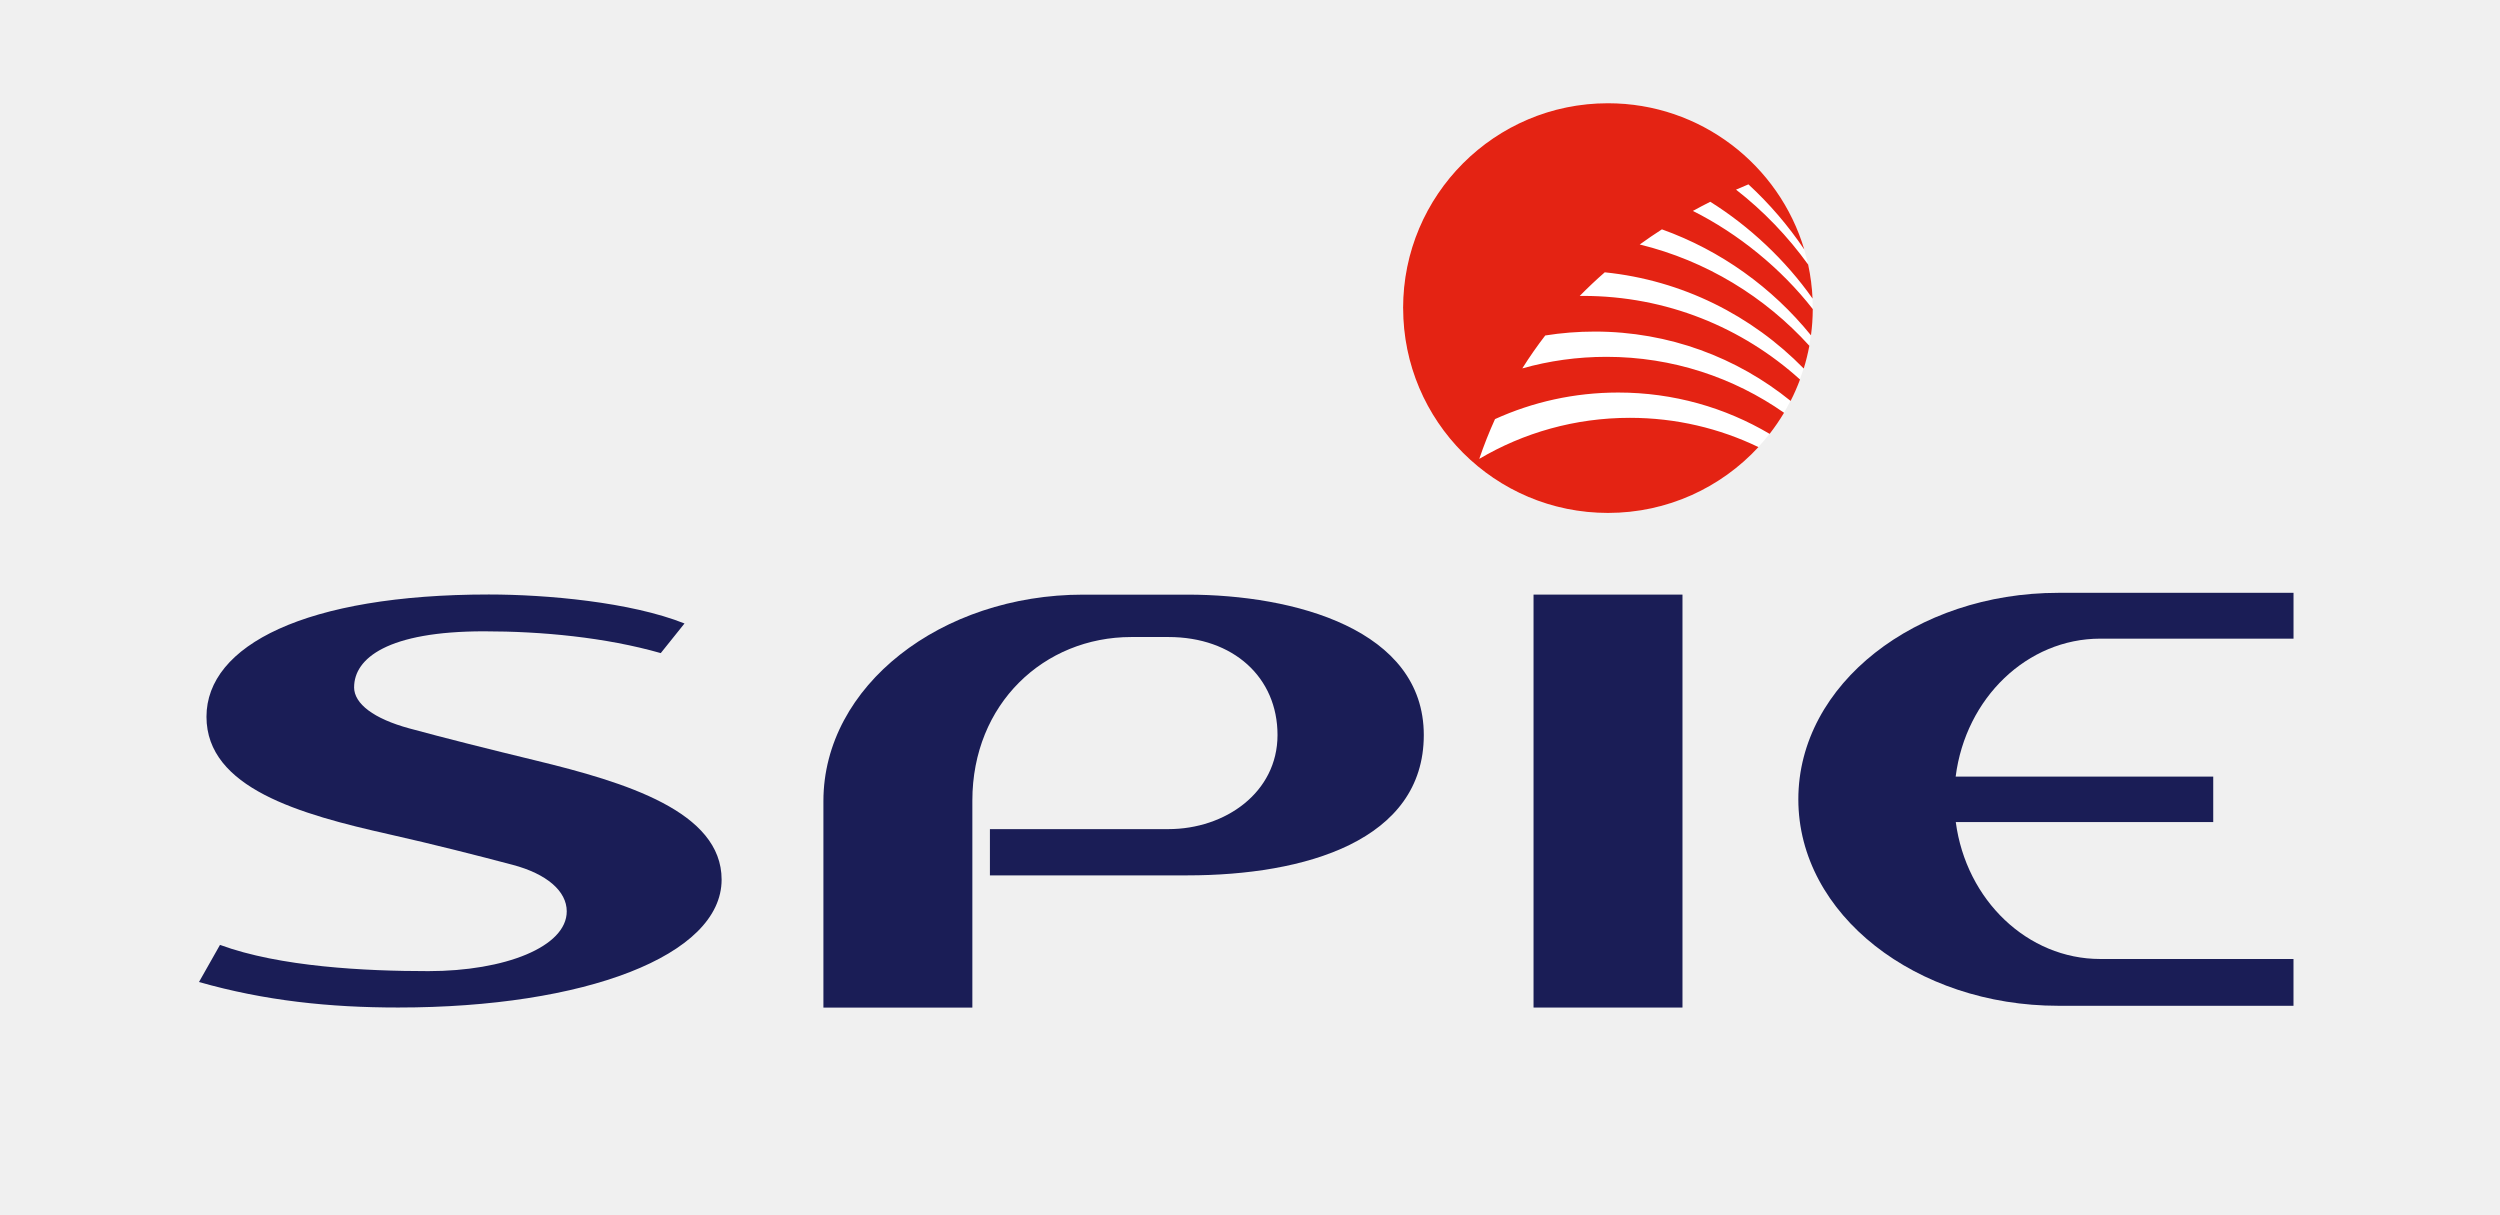
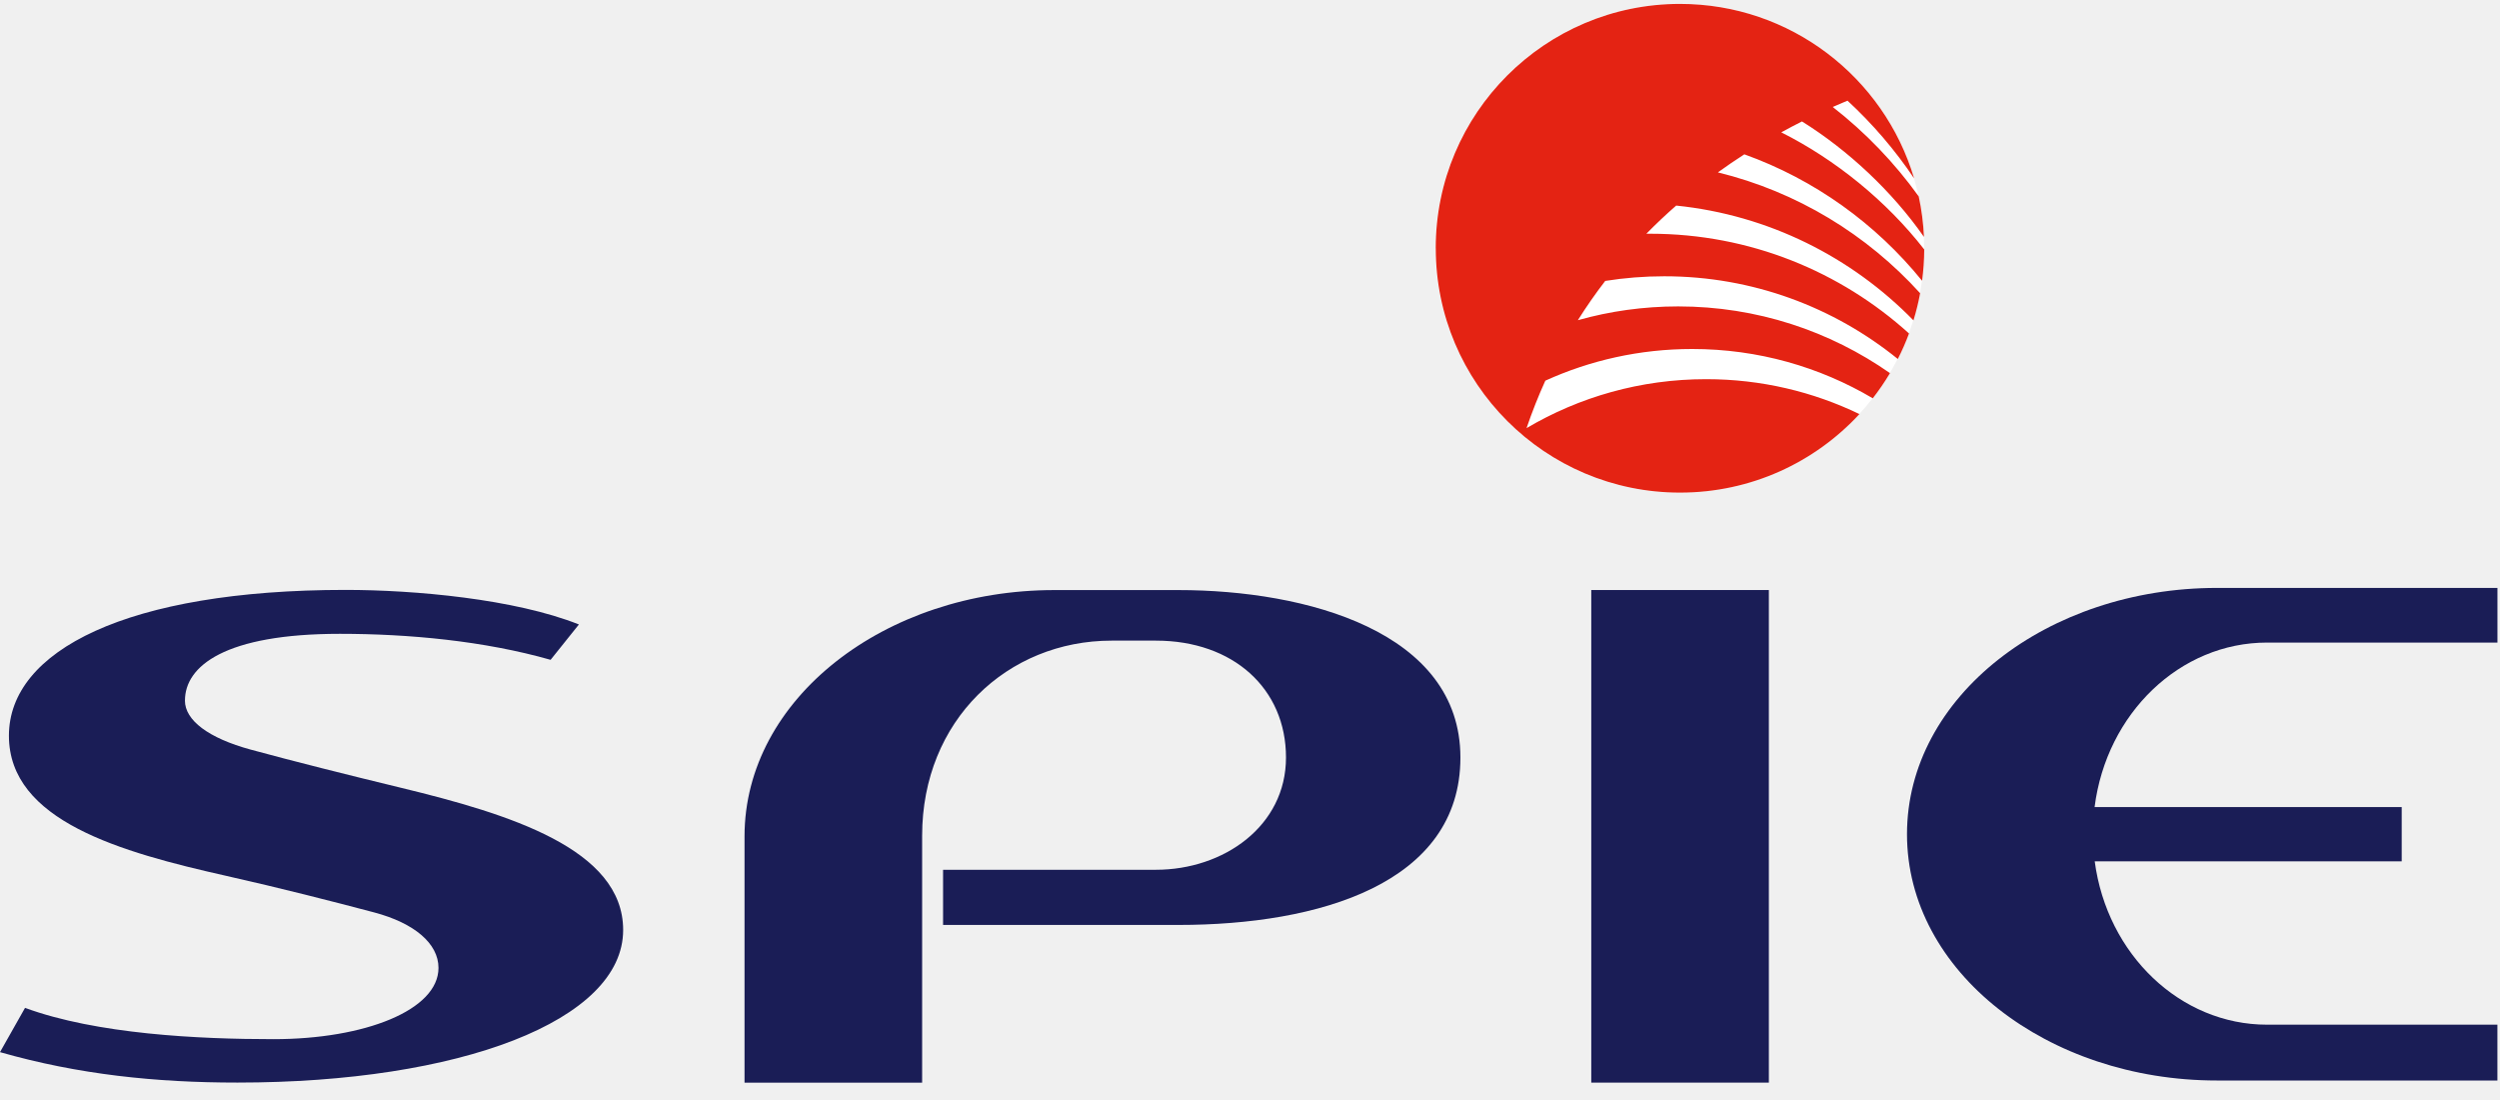
- <svg xmlns="http://www.w3.org/2000/svg" viewBox="0 0 691.85 335.97">
-   <defs>
-     <style>.c{fill:#fff;}.d{fill:#e42313;}.e{fill:none;}.f{fill:#1a1d56;}</style>
-   </defs>
-   <g id="a">
-     <rect class="e" width="691.85" height="335.97" />
+ <svg xmlns="http://www.w3.org/2000/svg" width="100%" height="100%" viewBox="0 0 580 255" version="1.1" xml:space="preserve" style="fill-rule:evenodd;clip-rule:evenodd;stroke-linejoin:round;stroke-miterlimit:2;">
+   <g id="a" transform="matrix(1,0,0,1,-55.925,-40.485)">
+     <rect x="0" y="0" width="691.85" height="335.97" style="fill:none;" />
  </g>
-   <g id="b">
+   <g id="b" transform="matrix(1,0,0,1,-55.07,-27.663)">
    <g>
-       <path class="f" d="M323.34,229.45c15.72,0,30.2-10.12,30.2-26.05s-12.2-27.11-30.19-27.11h-10.27c-24.18,0-43.99,18.5-43.99,45.26v57.29h-41.22v-57.14c0-31.92,32.6-57.14,71.9-57.14h28.81c29.62,0,65.44,9.62,65.44,38.85s-32.82,38.84-65.45,38.84h-54.62v-12.79h49.39Z" />
-       <rect class="f" x="424.39" y="164.55" width="41.22" height="114.28" />
-       <path class="f" d="M612.49,227.49h-71.25c2.87,21.67,19.91,37.9,39.98,37.9h53.48v12.95h-65.09c-39.3,0-71.94-25.21-71.94-57.14s32.63-57.14,71.93-57.14h65.11v12.68h-53.49c-20.16,0-37.25,16.37-40.01,38.17h71.28v12.58Z" />
-       <path class="f" d="M97.99,190.19c0,4.59,5.49,8.72,15.26,11.38,9.85,2.68,22.23,5.79,34.94,8.87,25.08,6.08,51.51,14.18,51.51,32.98,0,21.08-37.96,35.4-89.51,35.4-18.91,0-36.87-1.85-55.12-7.06l5.81-10.27c16.6,6.1,40.23,7.26,57.67,7.26,21.15,0,38.29-6.72,38.29-16.54,0-5.64-5.59-10.39-14.94-12.87-9.56-2.53-21.79-5.66-34.24-8.46-24.59-5.52-50.52-12.78-50.52-32.53s27.47-33.83,78.14-33.83c15.97,0,39.26,2.09,54.15,8.02l-6.57,8.2c-15.42-4.39-32.94-6.03-48.91-6.03-26.68,0-35.95,7.48-35.95,15.47Z" />
+       <path d="M323.34,229.45C339.06,229.45 353.54,219.33 353.54,203.4C353.54,187.47 341.34,176.29 323.35,176.29L313.08,176.29C288.9,176.29 269.09,194.79 269.09,221.55L269.09,278.84L227.87,278.84L227.87,221.7C227.87,189.78 260.47,164.56 299.77,164.56L328.58,164.56C358.2,164.56 394.02,174.18 394.02,203.41C394.02,232.64 361.2,242.25 328.57,242.25L273.95,242.25L273.95,229.46L323.34,229.46L323.34,229.45Z" style="fill:rgb(26,29,86);fill-rule:nonzero;" />
+       <rect x="424.39" y="164.55" width="41.22" height="114.28" style="fill:rgb(26,29,86);" />
+       <path d="M612.49,227.49L541.24,227.49C544.11,249.16 561.15,265.39 581.22,265.39L634.7,265.39L634.7,278.34L569.61,278.34C530.31,278.34 497.67,253.13 497.67,221.2C497.67,189.27 530.3,164.06 569.6,164.06L634.71,164.06L634.71,176.74L581.22,176.74C561.06,176.74 543.97,193.11 541.21,214.91L612.49,214.91L612.49,227.49Z" style="fill:rgb(26,29,86);fill-rule:nonzero;" />
+       <path d="M97.99,190.19C97.99,194.78 103.48,198.91 113.25,201.57C123.1,204.25 135.48,207.36 148.19,210.44C173.27,216.52 199.7,224.62 199.7,243.42C199.7,264.5 161.74,278.82 110.19,278.82C91.28,278.82 73.32,276.97 55.07,271.76L60.88,261.49C77.48,267.59 101.11,268.75 118.55,268.75C139.7,268.75 156.84,262.03 156.84,252.21C156.84,246.57 151.25,241.82 141.9,239.34C132.34,236.81 120.11,233.68 107.66,230.88C83.07,225.36 57.14,218.1 57.14,198.35C57.14,178.6 84.61,164.52 135.28,164.52C151.25,164.52 174.54,166.61 189.43,172.54L182.86,180.74C167.44,176.35 149.92,174.71 133.95,174.71C107.27,174.71 98,182.19 98,190.18L97.99,190.19Z" style="fill:rgb(26,29,86);fill-rule:nonzero;" />
    </g>
    <g>
-       <circle class="c" cx="444.98" cy="85.26" r="56.69" transform="translate(289.05 510.66) rotate(-80.72)" />
-       <path class="d" d="M388.29,85.26c0-31.31,25.38-56.69,56.69-56.69,25.68,0,47.37,17.07,54.34,40.48-4.44-6.6-9.63-12.65-15.46-18.03-1.11,.45-2.26,.94-3.43,1.46,7.6,5.92,14.32,12.91,19.96,20.75,.66,3.05,1.07,6.19,1.22,9.4-7.42-10.61-17.59-20.1-28.31-26.79-1.57,.79-3.18,1.63-4.81,2.53,12.52,6.28,24.43,15.92,33.18,27.17-.01,2.46-.18,4.88-.5,7.26-10.72-13.23-24.94-23.48-41.25-29.33-2.04,1.31-4.09,2.71-6.14,4.19,18.38,4.49,34.61,14.44,46.94,28.03-.4,2.15-.92,4.25-1.55,6.3-14.33-14.65-33.57-24.43-55.07-26.63-2.34,2.04-4.65,4.22-6.92,6.53h.91c23.11,0,44.14,8.76,60.05,23.14-.76,2.03-1.62,4.01-2.6,5.92-14.83-12-33.66-19.19-54.21-19.19-4.66,0-9.24,.37-13.7,1.08-2.21,2.87-4.34,5.91-6.35,9.11,7.41-2.09,15.22-3.2,23.29-3.2,18.29,0,35.21,5.73,49.15,15.48-1.21,2.03-2.55,3.98-3.99,5.84-12.29-7.27-26.6-11.44-41.91-11.44-12.16,0-23.7,2.63-34.09,7.35-1.59,3.5-3.05,7.17-4.36,11.01,12.22-7.22,26.47-11.36,41.69-11.36,12.75,0,24.8,2.91,35.57,8.1-10.36,11.21-25.18,18.22-41.64,18.22-31.31,0-56.69-25.38-56.69-56.69Z" />
+       <g transform="matrix(0.161259,-0.986912,0.986912,0.161259,289.05,510.66)">
+         <circle cx="444.98" cy="85.26" r="56.69" style="fill:white;" />
+       </g>
+       <path d="M388.29,85.26C388.29,53.95 413.67,28.57 444.98,28.57C470.66,28.57 492.35,45.64 499.32,69.05C494.88,62.45 489.69,56.4 483.86,51.02C482.75,51.47 481.6,51.96 480.43,52.48C488.03,58.4 494.75,65.39 500.39,73.23C501.05,76.28 501.46,79.42 501.61,82.63C494.19,72.02 484.02,62.53 473.3,55.84C471.73,56.63 470.12,57.47 468.49,58.37C481.01,64.65 492.92,74.29 501.67,85.54C501.66,88 501.49,90.42 501.17,92.8C490.45,79.57 476.23,69.32 459.92,63.47C457.88,64.78 455.83,66.18 453.78,67.66C472.16,72.15 488.39,82.1 500.72,95.69C500.32,97.84 499.8,99.94 499.17,101.99C484.84,87.34 465.6,77.56 444.1,75.36C441.76,77.4 439.45,79.58 437.18,81.89L438.09,81.89C461.2,81.89 482.23,90.65 498.14,105.03C497.38,107.06 496.52,109.04 495.54,110.95C480.71,98.95 461.88,91.76 441.33,91.76C436.67,91.76 432.09,92.13 427.63,92.84C425.42,95.71 423.29,98.75 421.28,101.95C428.69,99.86 436.5,98.75 444.57,98.75C462.86,98.75 479.78,104.48 493.72,114.23C492.51,116.26 491.17,118.21 489.73,120.07C477.44,112.8 463.13,108.63 447.82,108.63C435.66,108.63 424.12,111.26 413.73,115.98C412.14,119.48 410.68,123.15 409.37,126.99C421.59,119.77 435.84,115.63 451.06,115.63C463.81,115.63 475.86,118.54 486.63,123.73C476.27,134.94 461.45,141.95 444.99,141.95C413.68,141.95 388.3,116.57 388.3,85.26L388.29,85.26Z" style="fill:rgb(228,35,19);fill-rule:nonzero;" />
    </g>
  </g>
</svg>
